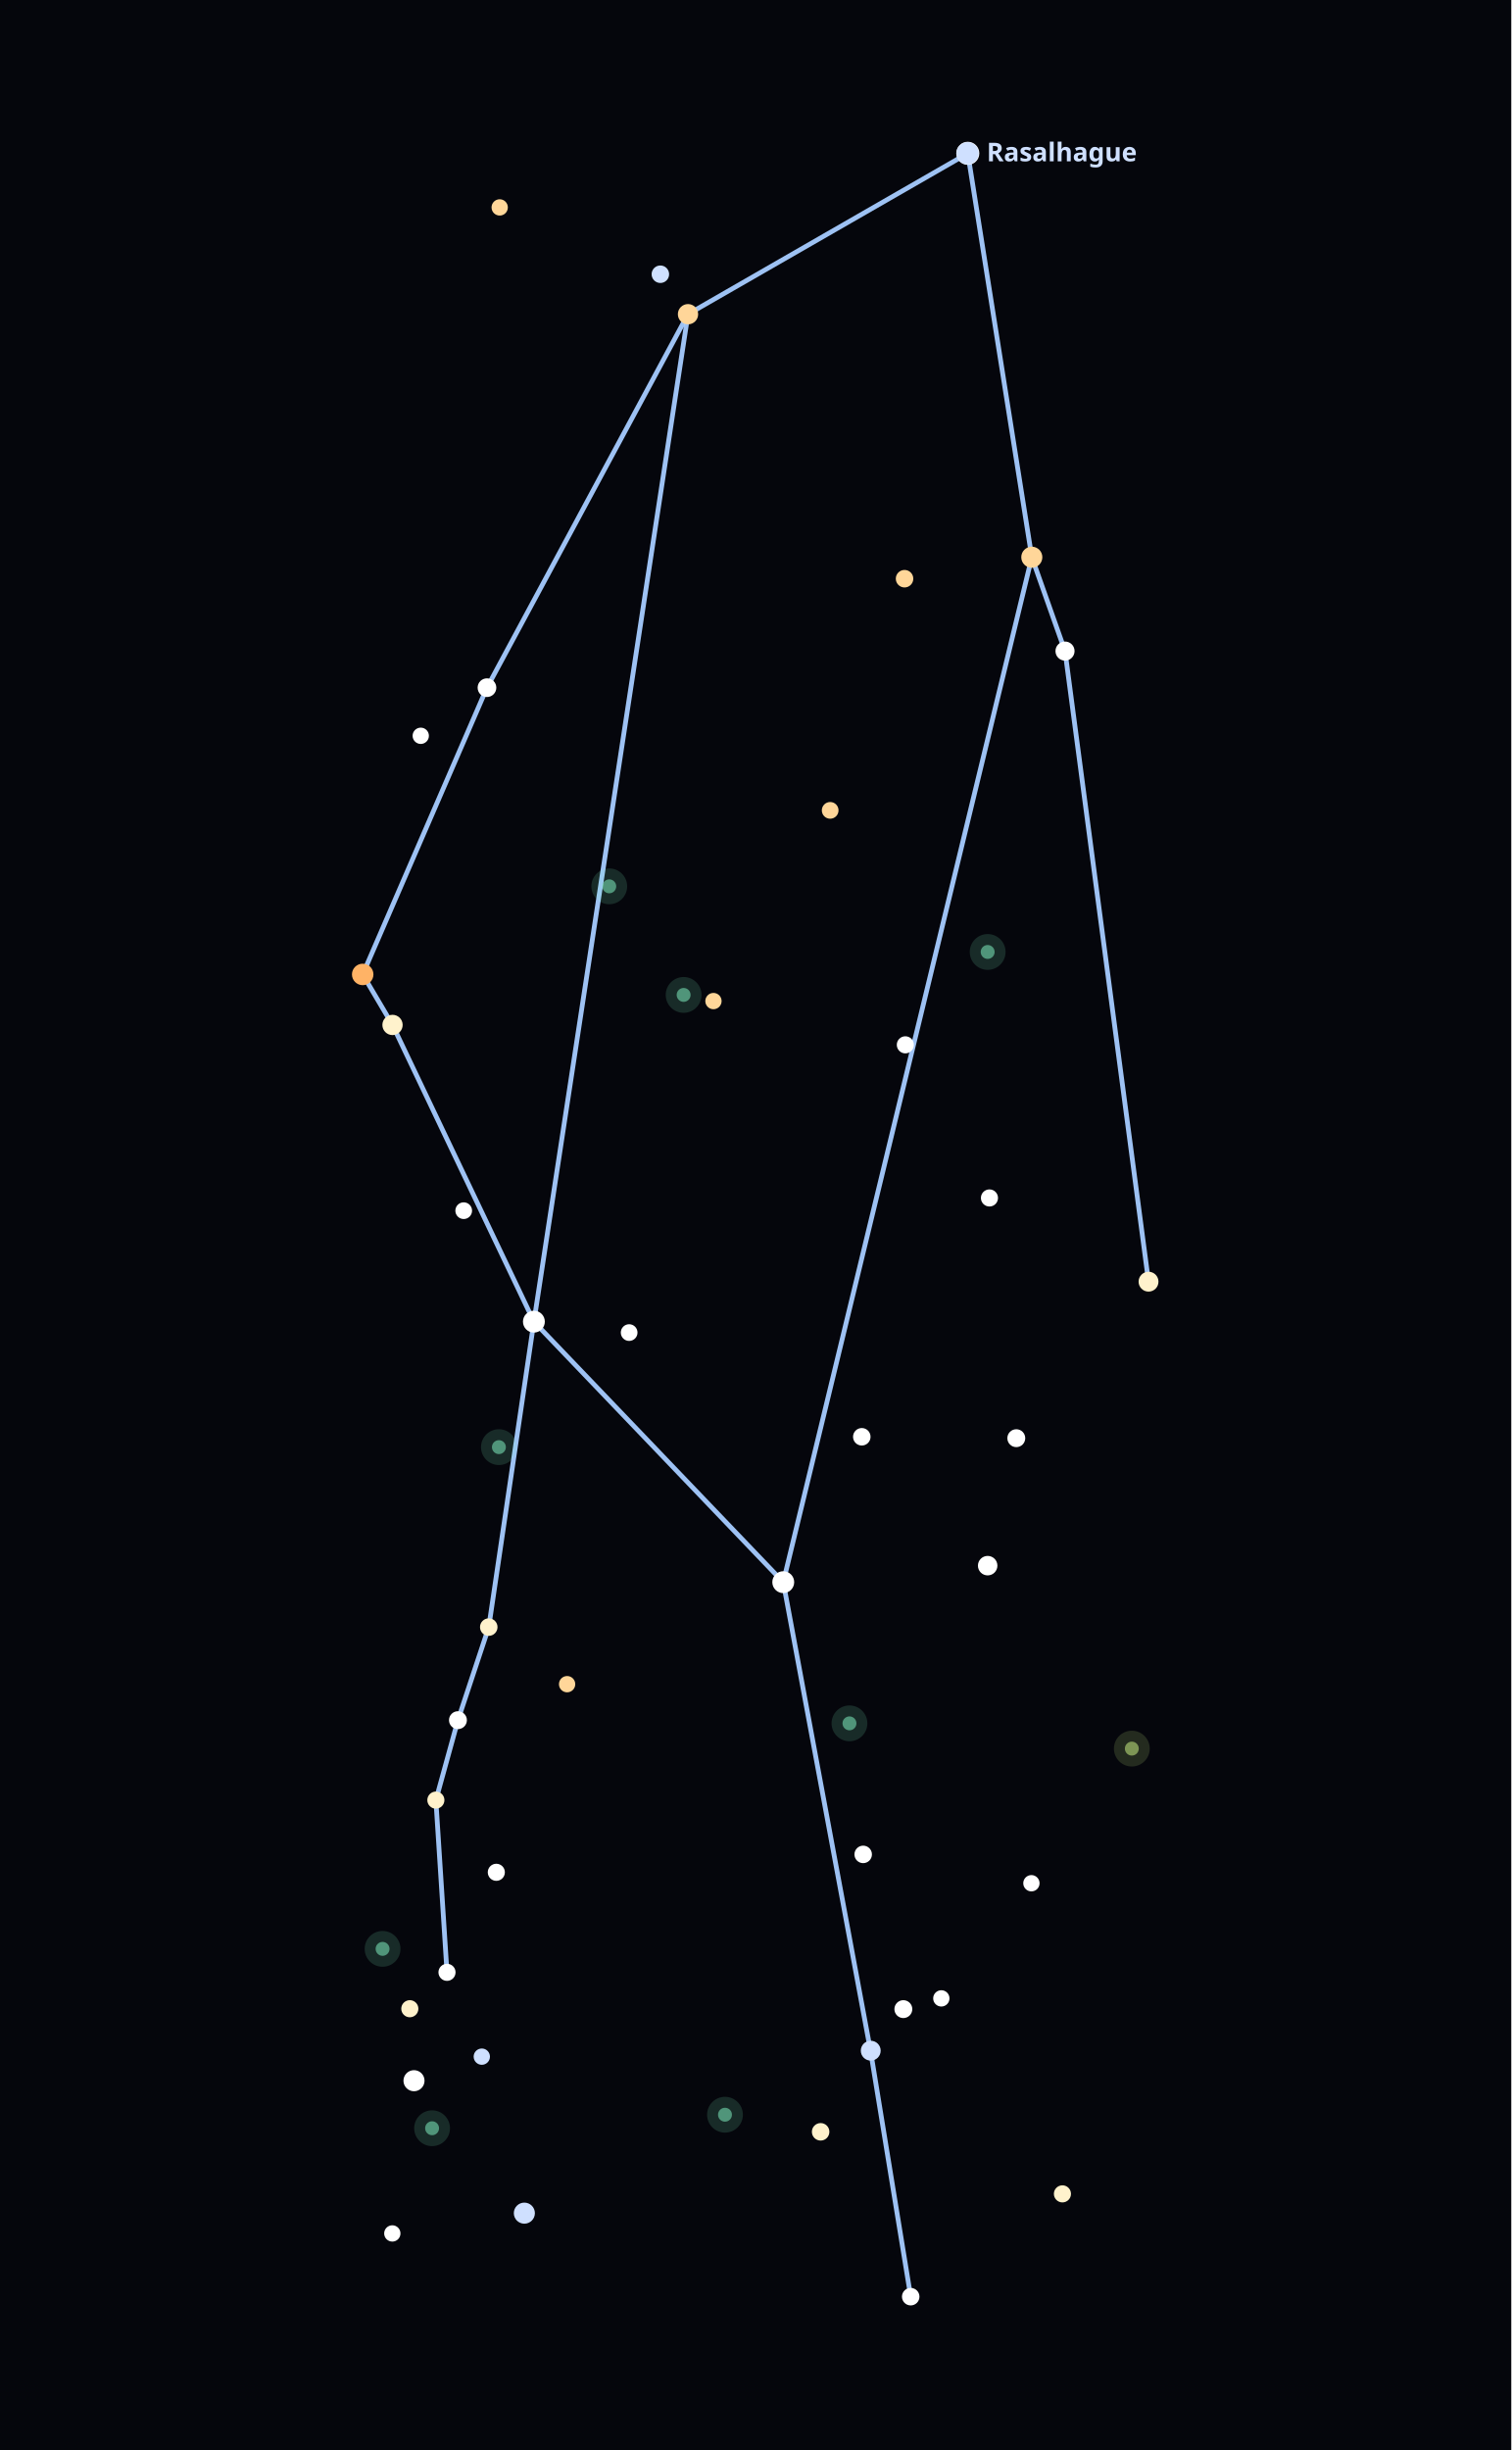
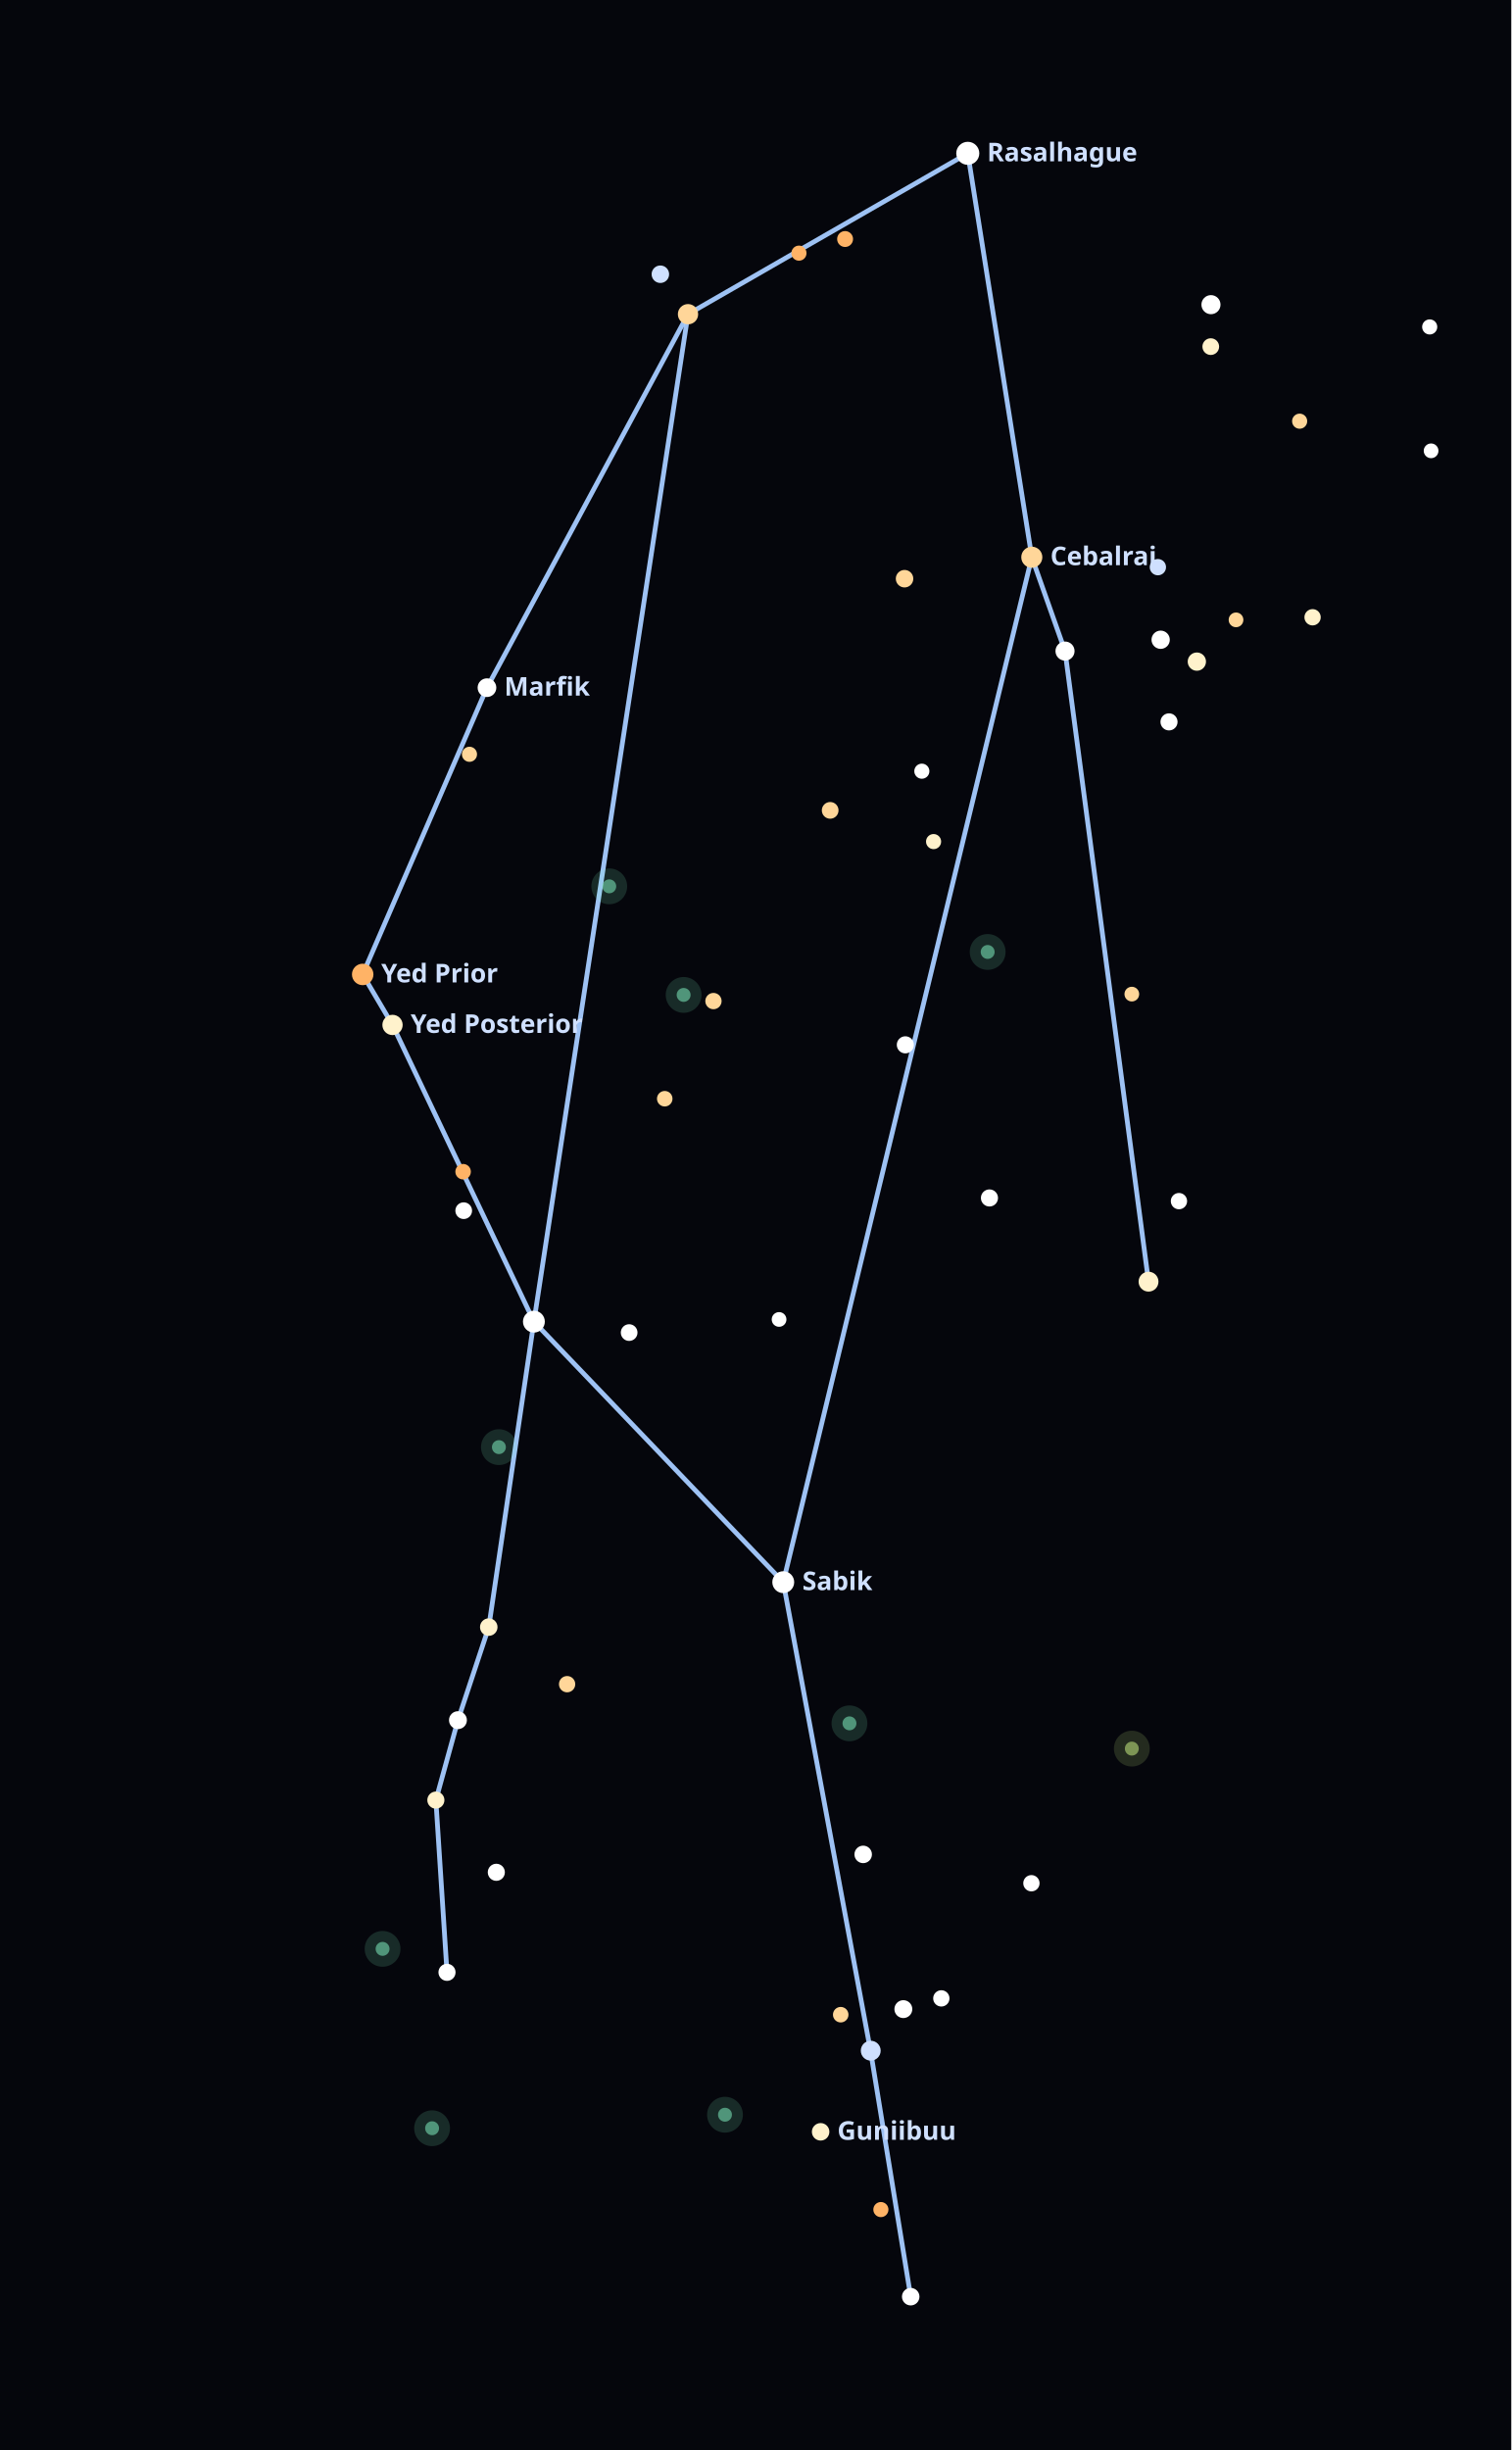
<svg xmlns="http://www.w3.org/2000/svg" viewBox="0 0 760 1232" font-family="Audiowide, Segoe UI, sans-serif">
  <rect width="760" height="1232" fill="#05060c" />
  <polyline class="fig-line" points="577.6,644.5 535.6,327.4 518.9,280.2 486.7,77.1 346.0,158.0 244.9,345.8 182.4,490.0 197.4,515.4 268.5,664.6 393.9,795.6" fill="none" stroke="#a6ccff" stroke-width="2.4" stroke-opacity="0.95" stroke-linejoin="round" data-seq="88048,87108,86742,86032,83000,80883,79593,79882,81377,84012" />
  <polyline class="fig-line" points="346.0,158.0 268.5,664.6 245.8,818.2 230.3,865.0 219.2,905.2 224.8,991.8" fill="none" stroke="#a6ccff" stroke-width="2.4" stroke-opacity="0.95" stroke-linejoin="round" data-seq="83000,81377,80894,80569,80343,80473" />
  <polyline class="fig-line" points="518.9,280.2 393.9,795.6 437.8,1031.3 458.0,1154.9" fill="none" stroke="#a6ccff" stroke-width="2.4" stroke-opacity="0.95" stroke-linejoin="round" data-seq="86742,84012,84970,85423" />
  <circle class="star" cx="577.6" cy="644.5" r="5.0" fill="#fff2cc" data-name="HIP 88048" data-meta="mag 3.32" data-vid="88048" />
  <circle class="star" cx="535.6" cy="327.4" r="4.8" fill="#ffffff" data-name="HIP 87108" data-meta="mag 3.75" data-vid="87108" />
-   <circle class="star" cx="518.9" cy="280.2" r="5.3" fill="#ffd699" data-name="HIP 86742" data-meta="mag 2.76" data-vid="86742" />
-   <circle class="star" cx="486.7" cy="77.1" r="5.8" fill="#ffffff" data-name="HIP 86032" data-meta="mag 2.08" data-vid="86032" />
+   <circle class="star" cx="518.9" cy="280.2" r="5.3" fill="#ffd699" data-name="Cebalrai" data-meta="mag 2.76" data-vid="86742" />
+   <text class="star-label" x="528.2" y="284.2" fill="#cfe0ff" font-size="13" font-weight="bold" data-vid="86742">Cebalrai</text>
+   <circle class="star" cx="486.7" cy="77.1" r="5.8" fill="#ffffff" data-name="Rasalhague" data-meta="mag 2.08" data-vid="86032" />
+   <text class="star-label" x="496.4" y="81.1" fill="#cfe0ff" font-size="13" font-weight="bold" data-vid="86032">Rasalhague</text>
  <circle class="star" cx="346.0" cy="158.0" r="5.1" fill="#ffd699" data-name="HIP 83000" data-meta="mag 3.19" data-vid="83000" />
-   <circle class="star" cx="244.9" cy="345.8" r="4.7" fill="#ffffff" data-name="HIP 80883" data-meta="mag 3.82" data-vid="80883" />
-   <circle class="star" cx="182.4" cy="490.0" r="5.4" fill="#ffb366" data-name="HIP 79593" data-meta="mag 2.73" data-vid="79593" />
-   <circle class="star" cx="197.4" cy="515.4" r="5.1" fill="#fff2cc" data-name="HIP 79882" data-meta="mag 3.23" data-vid="79882" />
+   <circle class="star" cx="244.9" cy="345.8" r="4.7" fill="#ffffff" data-name="Marfik" data-meta="mag 3.82" data-vid="80883" />
+   <text class="star-label" x="253.6" y="349.8" fill="#cfe0ff" font-size="13" font-weight="bold" data-vid="80883">Marfik</text>
+   <circle class="star" cx="182.4" cy="490.0" r="5.4" fill="#ffb366" data-name="Yed Prior" data-meta="mag 2.73" data-vid="79593" />
+   <text class="star-label" x="191.7" y="494.0" fill="#cfe0ff" font-size="13" font-weight="bold" data-vid="79593">Yed Prior</text>
+   <circle class="star" cx="197.4" cy="515.4" r="5.1" fill="#fff2cc" data-name="Yed Posterior" data-meta="mag 3.23" data-vid="79882" />
+   <text class="star-label" x="206.5" y="519.4" fill="#cfe0ff" font-size="13" font-weight="bold" data-vid="79882">Yed Posterior</text>
  <circle class="star" cx="268.5" cy="664.6" r="5.5" fill="#ffffff" data-name="HIP 81377" data-meta="mag 2.54" data-vid="81377" />
-   <circle class="star" cx="393.9" cy="795.6" r="5.5" fill="#ffffff" data-name="HIP 84012" data-meta="mag 2.43" data-vid="84012" />
+   <circle class="star" cx="393.9" cy="795.6" r="5.5" fill="#ffffff" data-name="Sabik" data-meta="mag 2.43" data-vid="84012" />
+   <text class="star-label" x="403.5" y="799.6" fill="#cfe0ff" font-size="13" font-weight="bold" data-vid="84012">Sabik</text>
  <circle class="star" cx="245.8" cy="818.2" r="4.4" fill="#fff2cc" data-name="HIP 80894" data-meta="mag 4.29" data-vid="80894" />
  <circle class="star" cx="230.3" cy="865.0" r="4.5" fill="#ffffff" data-name="HIP 80569" data-meta="mag 4.22" data-vid="80569" />
  <circle class="star" cx="219.2" cy="905.2" r="4.3" fill="#fff2cc" data-name="HIP 80343" data-meta="mag 4.48" data-vid="80343" />
  <circle class="star" cx="224.8" cy="991.8" r="4.3" fill="#ffffff" data-name="HIP 80473" data-meta="mag 4.57" data-vid="80473" />
  <circle class="star" cx="437.9" cy="1031.2" r="5.0" fill="#cfe0ff" data-name="HIP 84970" data-meta="mag 3.27" data-vid="84970" />
  <circle class="star" cx="458.0" cy="1154.9" r="4.4" fill="#ffffff" data-name="HIP 85423" data-meta="mag 4.28" data-vid="85423" />
-   <circle class="star" cx="486.6" cy="77.1" r="5.6" fill="#cfe0ff" data-name="Rasalhague" data-meta="mag 2.29" data-vid="78401" />
-   <text class="star-label" x="496.2" y="81.1" fill="#cfe0ff" font-size="13" font-weight="bold" data-vid="78401">Rasalhague</text>
-   <circle class="star" cx="263.7" cy="1112.9" r="5.3" fill="#cfe0ff" data-name="HIP 81266" data-meta="mag 2.82" data-vid="81266" />
-   <circle class="star" cx="208.2" cy="1046.3" r="5.3" fill="#ffffff" data-name="HIP 80112" data-meta="mag 2.9" data-vid="80112" />
-   <circle class="star" cx="496.7" cy="787.3" r="4.9" fill="#ffffff" data-name="HIP 86263" data-meta="mag 3.54" data-vid="86263" />
+   <circle class="star" cx="232.9" cy="589.2" r="3.9" fill="#ffb366" data-name="HIP 80620" data-meta="mag 5.24" data-vid="80620" />
+   <circle class="star" cx="233.2" cy="608.8" r="4.2" fill="#ffffff" data-name="HIP 80628" data-meta="mag 4.62" data-vid="80628" />
+   <circle class="star" cx="236.1" cy="379.3" r="3.8" fill="#ffd699" data-name="HIP 80693" data-meta="mag 5.41" data-vid="80693" />
+   <circle class="star" cx="249.6" cy="941.5" r="4.3" fill="#ffffff" data-name="HIP 80975" data-meta="mag 4.45" data-vid="80975" />
+   <circle class="star" cx="285.2" cy="846.9" r="4.1" fill="#ffd699" data-name="HIP 81724" data-meta="mag 4.91" data-vid="81724" />
+   <circle class="star" cx="316.4" cy="670.1" r="4.2" fill="#ffffff" data-name="HIP 82369" data-meta="mag 4.64" data-vid="82369" />
+   <circle class="star" cx="332.1" cy="137.9" r="4.4" fill="#cfe0ff" data-name="HIP 82673" data-meta="mag 4.39" data-vid="82673" />
+   <circle class="star" cx="334.3" cy="552.5" r="3.9" fill="#ffd699" data-name="HIP 82730" data-meta="mag 5.23" data-vid="82730" />
+   <circle class="star" cx="358.8" cy="503.4" r="4.1" fill="#ffd699" data-name="HIP 83262" data-meta="mag 4.82" data-vid="83262" />
+   <circle class="star" cx="391.8" cy="663.5" r="3.7" fill="#ffffff" data-name="HIP 83962" data-meta="mag 5.43" data-vid="83962" />
+   <circle class="star" cx="401.8" cy="127.3" r="3.8" fill="#ffb366" data-name="HIP 84177" data-meta="mag 5.32" data-vid="84177" />
+   <circle class="star" cx="412.7" cy="1072.0" r="4.4" fill="#fff2cc" data-name="Guniibuu" data-meta="mag 4.33" data-vid="84405" />
+   <text class="star-label" x="421.1" y="1076.0" fill="#cfe0ff" font-size="13" font-weight="bold" data-vid="84405">Guniibuu</text>
+   <circle class="star" cx="417.5" cy="407.5" r="4.2" fill="#ffd699" data-name="HIP 84514" data-meta="mag 4.72" data-vid="84514" />
+   <circle class="star" cx="422.8" cy="1013.1" r="3.9" fill="#ffd699" data-name="HIP 84626" data-meta="mag 5.14" data-vid="84626" />
+   <circle class="star" cx="425.0" cy="120.2" r="4.0" fill="#ffb366" data-name="HIP 84671" data-meta="mag 5.03" data-vid="84671" />
+   <circle class="star" cx="434.1" cy="932.5" r="4.4" fill="#ffffff" data-name="HIP 84893" data-meta="mag 4.39" data-vid="84893" />
+   <circle class="star" cx="443.0" cy="1111.1" r="3.8" fill="#ffb366" data-name="HIP 85084" data-meta="mag 5.3" data-vid="85084" />
  <circle class="star" cx="454.3" cy="1010.3" r="4.5" fill="#ffffff" data-name="HIP 85340" data-meta="mag 4.16" data-vid="85340" />
-   <circle class="star" cx="511.1" cy="723.2" r="4.5" fill="#ffffff" data-name="HIP 86565" data-meta="mag 4.24" data-vid="86565" />
-   <circle class="star" cx="433.4" cy="722.5" r="4.4" fill="#ffffff" data-name="HIP 84880" data-meta="mag 4.32" data-vid="84880" />
-   <circle class="star" cx="412.7" cy="1072.0" r="4.4" fill="#fff2cc" data-name="HIP 84405" data-meta="mag 4.33" data-vid="84405" />
  <circle class="star" cx="454.9" cy="291.0" r="4.4" fill="#ffd699" data-name="HIP 85355" data-meta="mag 4.34" data-vid="85355" />
-   <circle class="star" cx="332.1" cy="137.9" r="4.4" fill="#cfe0ff" data-name="HIP 82673" data-meta="mag 4.39" data-vid="82673" />
-   <circle class="star" cx="434.1" cy="932.5" r="4.4" fill="#ffffff" data-name="HIP 84893" data-meta="mag 4.39" data-vid="84893" />
-   <circle class="star" cx="249.6" cy="941.5" r="4.3" fill="#ffffff" data-name="HIP 80975" data-meta="mag 4.45" data-vid="80975" />
  <circle class="star" cx="455.3" cy="525.4" r="4.3" fill="#ffffff" data-name="HIP 85365" data-meta="mag 4.53" data-vid="85365" />
-   <circle class="star" cx="534.3" cy="1103.2" r="4.3" fill="#fff2cc" data-name="HIP 87072" data-meta="mag 4.53" data-vid="87072" />
-   <circle class="star" cx="206.1" cy="1010.1" r="4.3" fill="#fff2cc" data-name="HIP 80079" data-meta="mag 4.55" data-vid="80079" />
+   <circle class="star" cx="463.6" cy="387.8" r="3.8" fill="#ffffff" data-name="HIP 85537" data-meta="mag 5.41" data-vid="85537" />
+   <circle class="star" cx="469.5" cy="423.2" r="3.8" fill="#fff2cc" data-name="HIP 85667" data-meta="mag 5.31" data-vid="85667" />
+   <circle class="star" cx="473.4" cy="1004.9" r="4.1" fill="#ffffff" data-name="HIP 85755" data-meta="mag 4.78" data-vid="85755" />
  <circle class="star" cx="497.6" cy="602.4" r="4.3" fill="#ffffff" data-name="HIP 86284" data-meta="mag 4.58" data-vid="86284" />
-   <circle class="star" cx="233.2" cy="608.8" r="4.2" fill="#ffffff" data-name="HIP 80628" data-meta="mag 4.62" data-vid="80628" />
-   <circle class="star" cx="316.4" cy="670.1" r="4.2" fill="#ffffff" data-name="HIP 82369" data-meta="mag 4.64" data-vid="82369" />
-   <circle class="star" cx="417.5" cy="407.5" r="4.2" fill="#ffd699" data-name="HIP 84514" data-meta="mag 4.72" data-vid="84514" />
-   <circle class="star" cx="473.4" cy="1004.9" r="4.1" fill="#ffffff" data-name="HIP 85755" data-meta="mag 4.78" data-vid="85755" />
-   <circle class="star" cx="242.3" cy="1034.2" r="4.1" fill="#cfe0ff" data-name="HIP 80815" data-meta="mag 4.79" data-vid="80815" />
-   <circle class="star" cx="197.3" cy="1123.1" r="4.1" fill="#ffffff" data-name="HIP 79881" data-meta="mag 4.8" data-vid="79881" />
-   <circle class="star" cx="211.6" cy="370.0" r="4.1" fill="#ffffff" data-name="HIP 80179" data-meta="mag 4.82" data-vid="80179" />
-   <circle class="star" cx="358.8" cy="503.4" r="4.1" fill="#ffd699" data-name="HIP 83262" data-meta="mag 4.82" data-vid="83262" />
-   <circle class="star" cx="251.3" cy="104.3" r="4.1" fill="#ffd699" data-name="HIP 81008" data-meta="mag 4.84" data-vid="81008" />
  <circle class="star" cx="518.7" cy="947.0" r="4.1" fill="#ffffff" data-name="HIP 86736" data-meta="mag 4.86" data-vid="86736" />
-   <circle class="star" cx="285.2" cy="846.9" r="4.1" fill="#ffd699" data-name="HIP 81724" data-meta="mag 4.91" data-vid="81724" />
+   <circle class="star" cx="569.2" cy="499.9" r="3.7" fill="#ffd699" data-name="HIP 87847" data-meta="mag 5.44" data-vid="87847" />
+   <circle class="star" cx="582.3" cy="285.2" r="4.1" fill="#cfe0ff" data-name="HIP 88149" data-meta="mag 4.79" data-vid="88149" />
+   <circle class="star" cx="583.7" cy="321.7" r="4.6" fill="#ffffff" data-name="HIP 88192" data-meta="mag 3.93" data-vid="88192" />
+   <circle class="star" cx="587.9" cy="363.0" r="4.3" fill="#ffffff" data-name="HIP 88290" data-meta="mag 4.42" data-vid="88290" />
+   <circle class="star" cx="592.9" cy="604.0" r="4.1" fill="#ffffff" data-name="HIP 88404" data-meta="mag 4.77" data-vid="88404" />
+   <circle class="star" cx="601.9" cy="332.7" r="4.6" fill="#fff2cc" data-name="HIP 88601" data-meta="mag 4.03" data-vid="88601" />
+   <circle class="star" cx="608.9" cy="174.3" r="4.2" fill="#fff2cc" data-name="HIP 88765" data-meta="mag 4.64" data-vid="88765" />
+   <circle class="star" cx="609.0" cy="153.2" r="4.8" fill="#ffffff" data-name="HIP 88771" data-meta="mag 3.71" data-vid="88771" />
+   <circle class="star" cx="621.6" cy="311.7" r="3.7" fill="#ffd699" data-name="HIP 89065" data-meta="mag 5.5" data-vid="89065" />
+   <circle class="star" cx="653.6" cy="211.8" r="3.8" fill="#ffd699" data-name="HIP 89772" data-meta="mag 5.41" data-vid="89772" />
+   <circle class="star" cx="660.1" cy="310.4" r="4.1" fill="#fff2cc" data-name="HIP 89918" data-meta="mag 4.85" data-vid="89918" />
+   <circle class="star" cx="719.0" cy="164.4" r="3.8" fill="#ffffff" data-name="HIP 91217" data-meta="mag 5.38" data-vid="91217" />
+   <circle class="star" cx="719.7" cy="226.7" r="3.7" fill="#ffffff" data-name="HIP 91237" data-meta="mag 5.43" data-vid="91237" />
  <circle class="star" cx="343.8" cy="500.3" r="9" fill="#88ffcc" fill-opacity="0.15" data-name="M10" data-meta="gc" />
  <circle cx="343.8" cy="500.3" r="3.5" fill="#88ffcc" fill-opacity="0.5" />
  <circle class="star" cx="250.9" cy="727.7" r="9" fill="#88ffcc" fill-opacity="0.15" data-name="M107" data-meta="gc" />
  <circle cx="250.9" cy="727.7" r="3.5" fill="#88ffcc" fill-opacity="0.5" />
  <circle class="star" cx="306.4" cy="445.7" r="9" fill="#88ffcc" fill-opacity="0.15" data-name="M12" data-meta="gc" />
  <circle cx="306.4" cy="445.7" r="3.5" fill="#88ffcc" fill-opacity="0.5" />
  <circle class="star" cx="496.7" cy="478.7" r="9" fill="#88ffcc" fill-opacity="0.15" data-name="M14" data-meta="gc" />
  <circle cx="496.7" cy="478.7" r="3.5" fill="#88ffcc" fill-opacity="0.5" />
  <circle class="star" cx="364.6" cy="1063.4" r="9" fill="#88ffcc" fill-opacity="0.15" data-name="M19" data-meta="gc" />
  <circle cx="364.6" cy="1063.4" r="3.5" fill="#88ffcc" fill-opacity="0.5" />
  <circle class="star" cx="569.2" cy="879.3" r="9" fill="#d6ff8c" fill-opacity="0.15" data-name="M23" data-meta="oc" />
  <circle cx="569.2" cy="879.3" r="3.5" fill="#d6ff8c" fill-opacity="0.5" />
  <circle class="star" cx="217.3" cy="1070.2" r="9" fill="#88ffcc" fill-opacity="0.15" data-name="M4" data-meta="gc" />
  <circle cx="217.3" cy="1070.2" r="3.5" fill="#88ffcc" fill-opacity="0.5" />
  <circle class="star" cx="192.4" cy="980.0" r="9" fill="#88ffcc" fill-opacity="0.15" data-name="M80" data-meta="gc" />
  <circle cx="192.4" cy="980.0" r="3.5" fill="#88ffcc" fill-opacity="0.5" />
  <circle class="star" cx="427.2" cy="866.6" r="9" fill="#88ffcc" fill-opacity="0.15" data-name="M9" data-meta="gc" />
  <circle cx="427.2" cy="866.6" r="3.5" fill="#88ffcc" fill-opacity="0.5" />
</svg>
